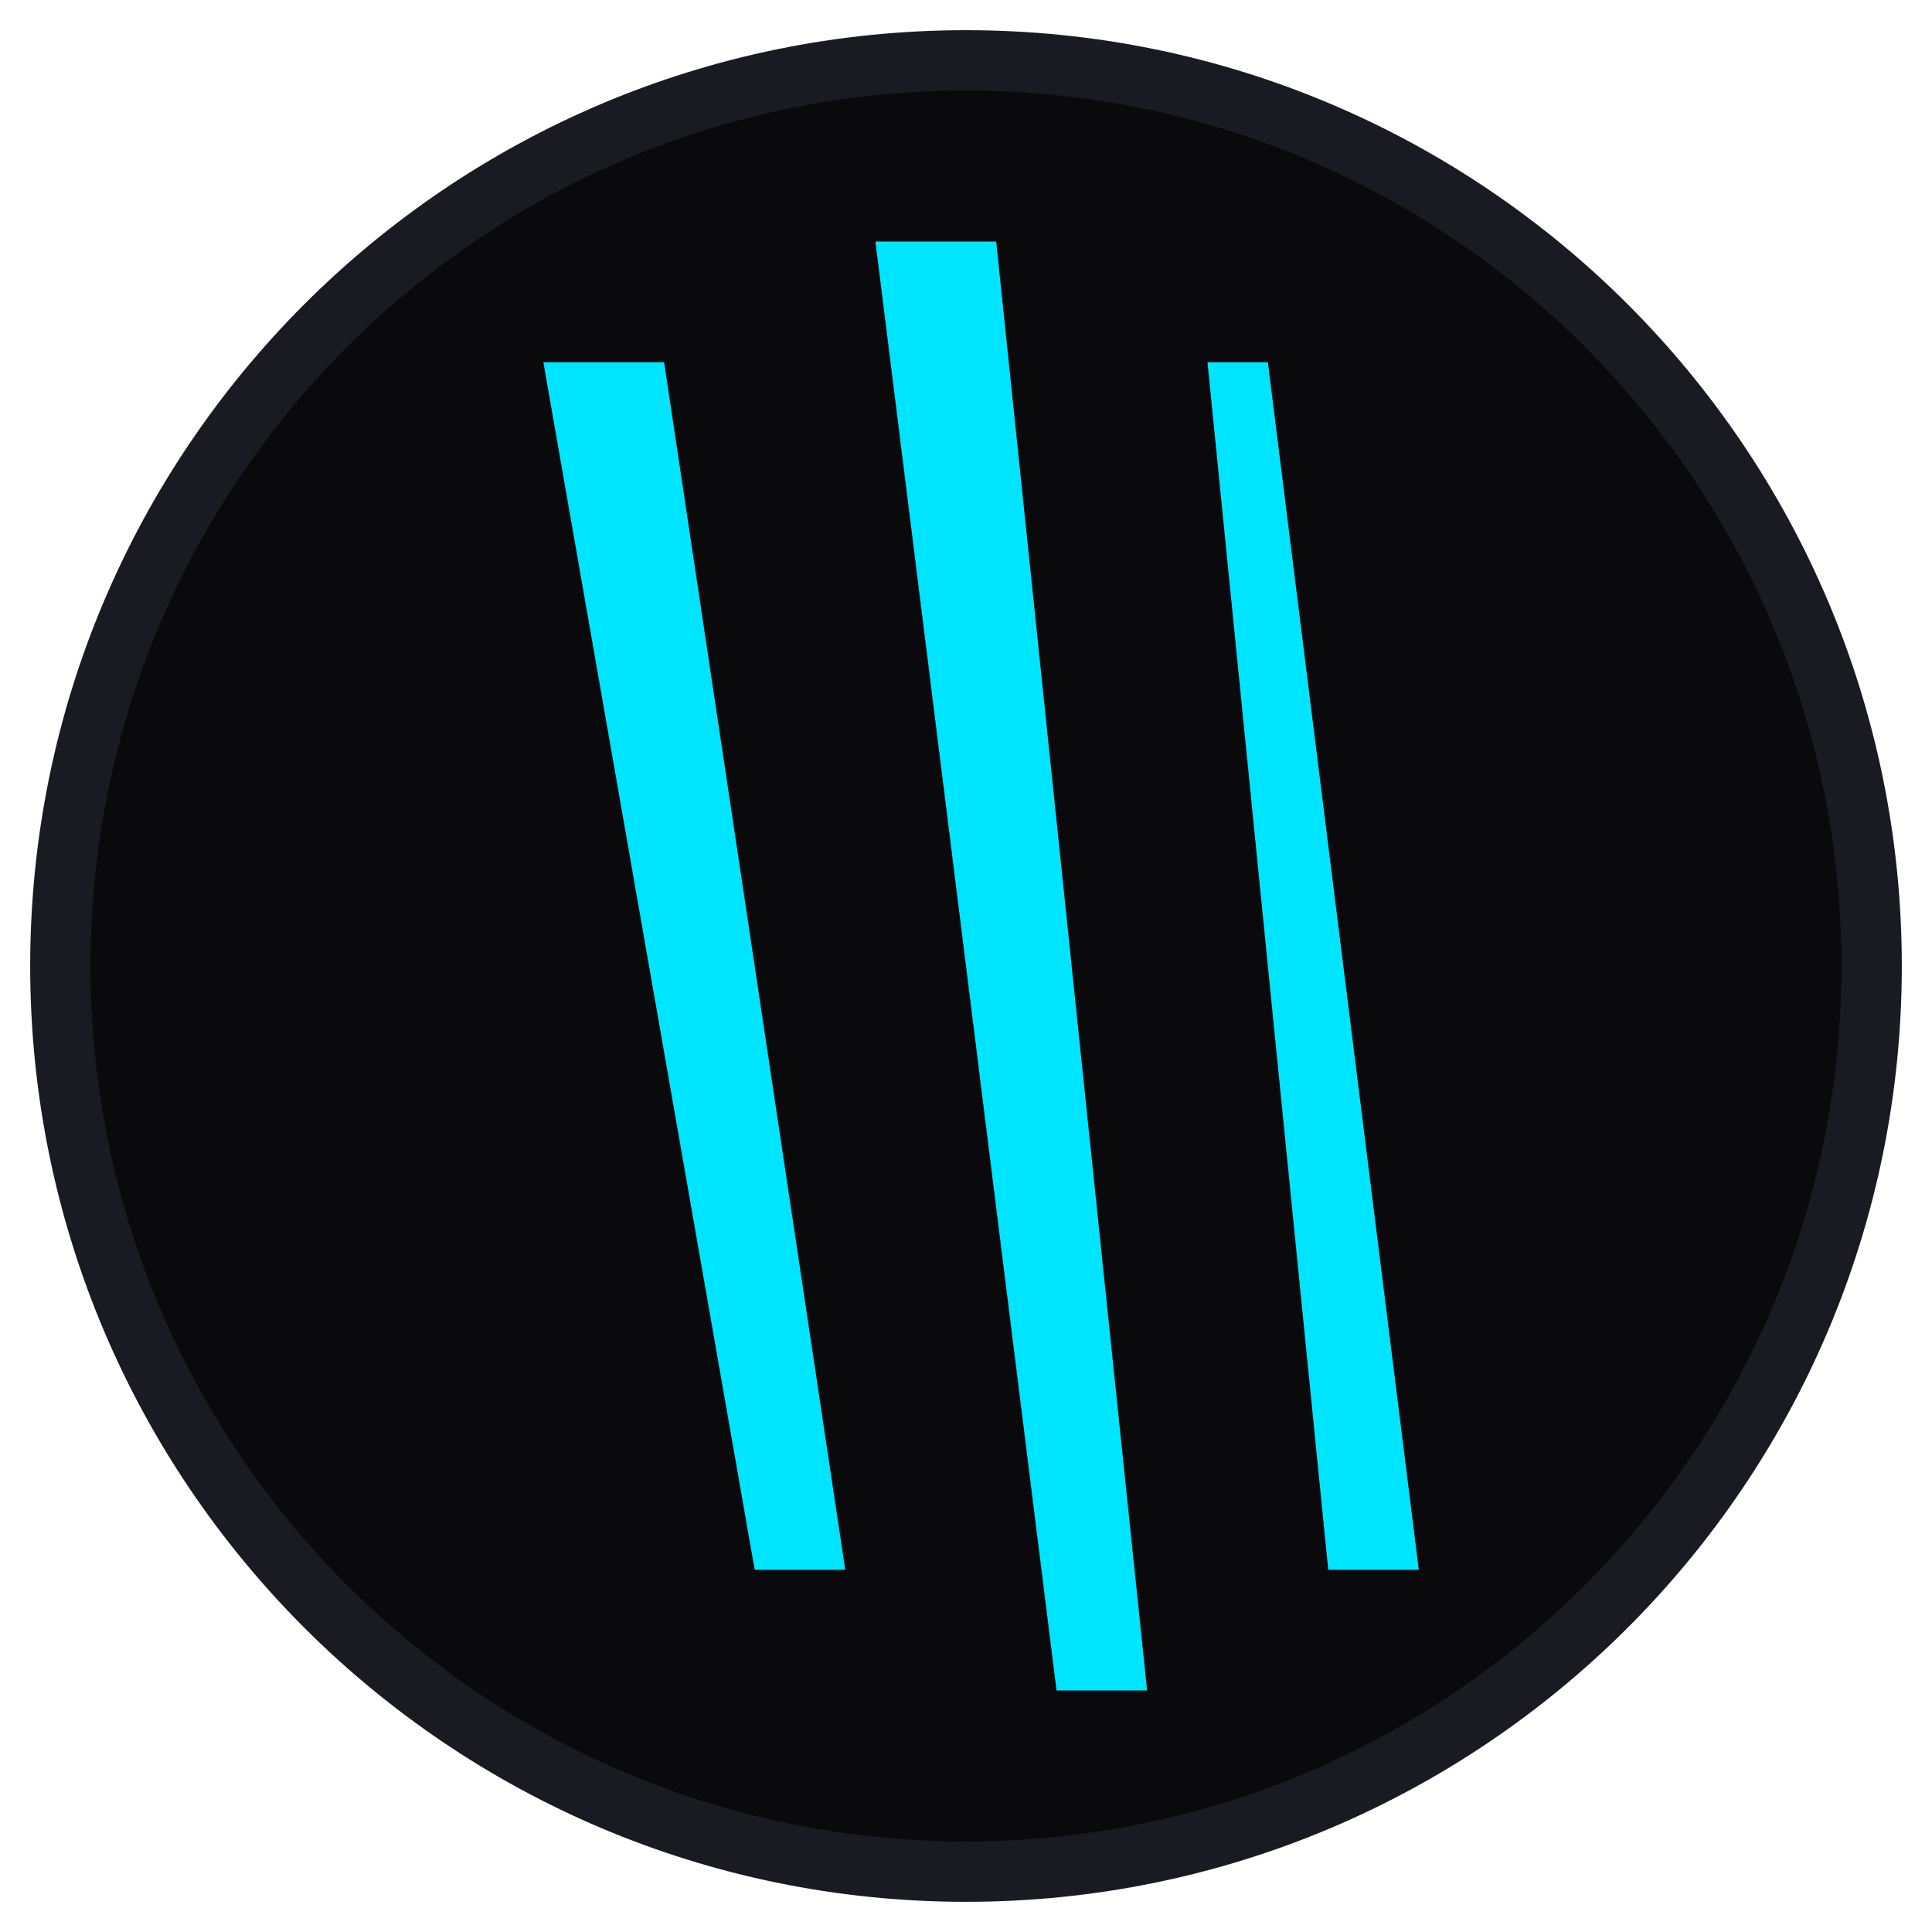
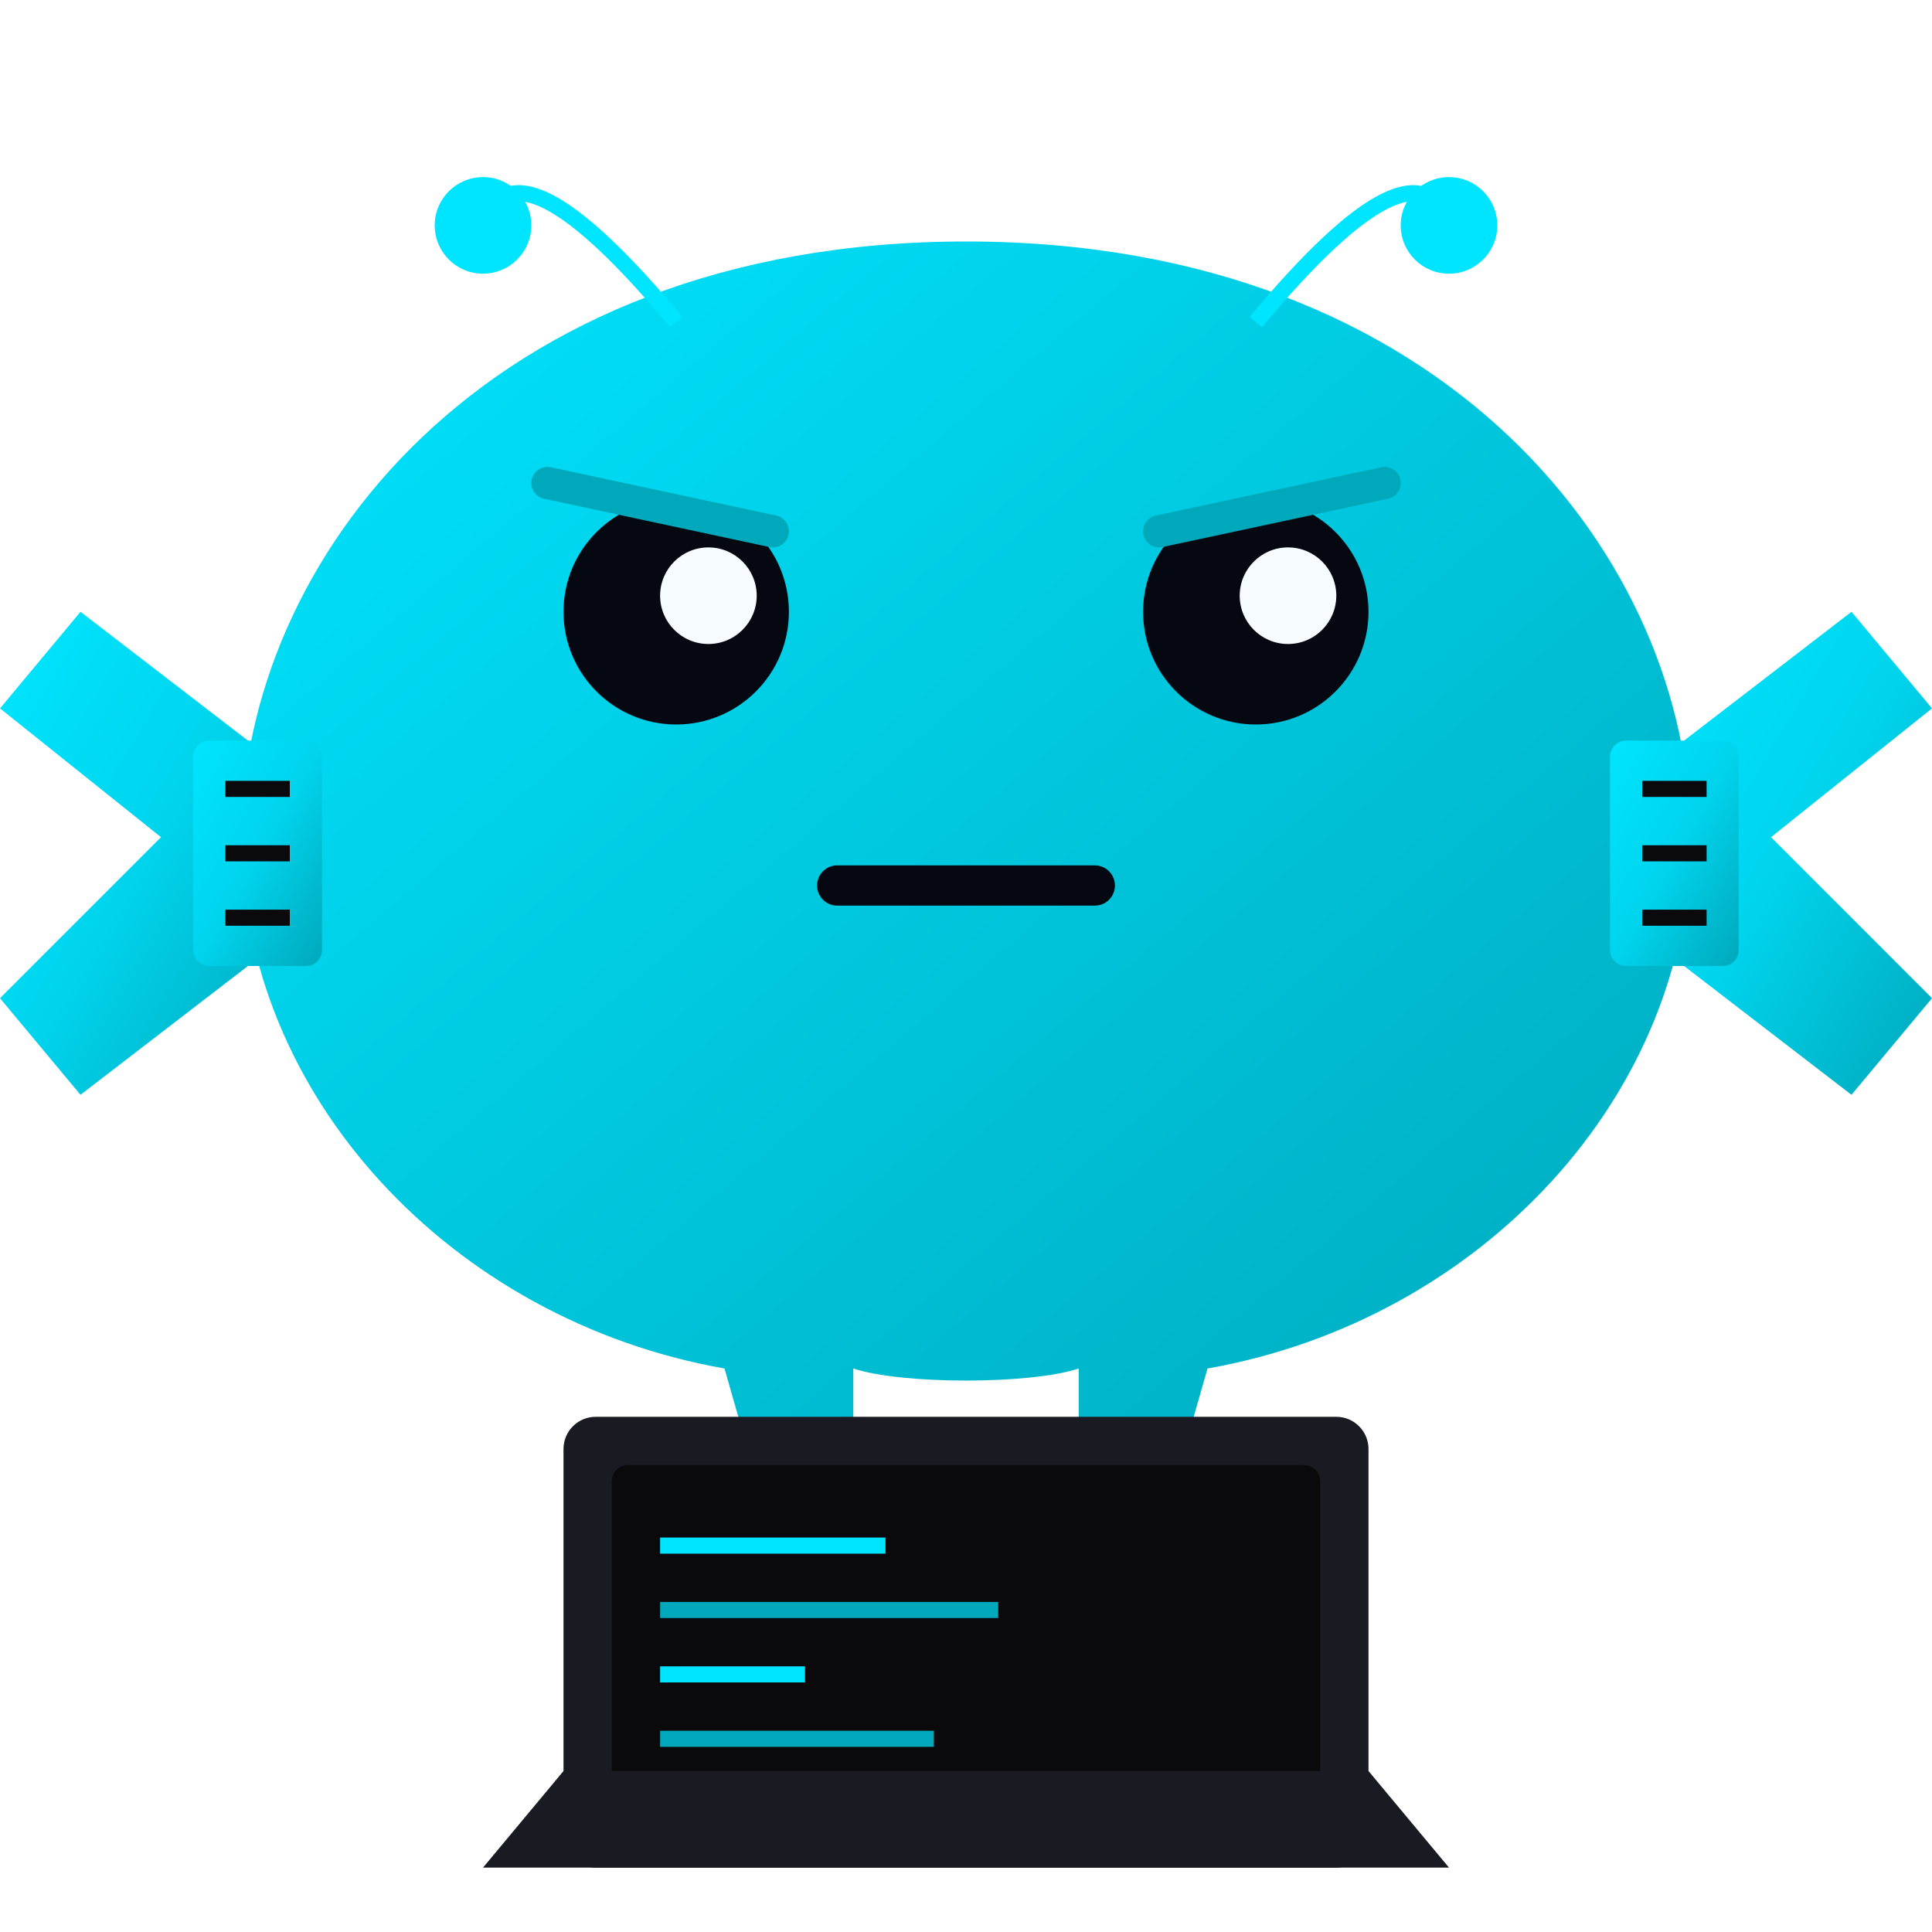
- <svg xmlns="http://www.w3.org/2000/svg" width="32" height="32" viewBox="0 0 32 32" fill="none">
-   <circle cx="16" cy="16" r="15" fill="#0a0a0c" stroke="#1a1a22" stroke-width="1" />
-   <path d="M9 6 L12.5 26 L14 26 L11 6 Z" fill="#00e5ff" />
-   <path d="M14.5 4 L17.5 28 L19 28 L16.5 4 Z" fill="#00e5ff" />
-   <path d="M21 6 L23.5 26 L22 26 L20 6 Z" fill="#00e5ff" />
+ <svg xmlns="http://www.w3.org/2000/svg" viewBox="0 0 120 120" fill="none">
+   <defs>
+     <linearGradient id="claw-gradient" x1="0%" y1="0%" x2="100%" y2="100%">
+       <stop offset="0%" stop-color="#00e5ff" />
+       <stop offset="100%" stop-color="#00a8bb" />
+     </linearGradient>
+     <linearGradient id="claw-metal" x1="0%" y1="0%" x2="100%" y2="100%">
+       <stop offset="0%" stop-color="#00e5ff" />
+       <stop offset="50%" stop-color="#00d4ed" />
+       <stop offset="100%" stop-color="#00a8bb" />
+     </linearGradient>
+   </defs>
+   <path d="M60 15 C30 15 15 35 15 52 C15 68 28 82 45 85 L47 92 L53 92 L53 85 C56 86 64 86 67 85 L67 92 L73 92 L75 85 C92 82 105 68 105 52 C105 35 90 15 60 15Z" fill="url(#claw-gradient)" />
+   <g>
+     <path d="M18 48 L5 38 L0 44 L10 52 L0 62 L5 68 L18 58 Z" fill="url(#claw-metal)" />
+     <rect x="12" y="46" width="8" height="14" rx="1" fill="url(#claw-metal)" />
+     <line x1="14" y1="49" x2="18" y2="49" stroke="#0a0a0c" strokeWidth="1" />
+     <line x1="14" y1="53" x2="18" y2="53" stroke="#0a0a0c" strokeWidth="1" />
+     <line x1="14" y1="57" x2="18" y2="57" stroke="#0a0a0c" strokeWidth="1" />
+   </g>
+   <g>
+     <path d="M102 48 L115 38 L120 44 L110 52 L120 62 L115 68 L102 58 Z" fill="url(#claw-metal)" />
+     <rect x="100" y="46" width="8" height="14" rx="1" fill="url(#claw-metal)" />
+     <line x1="102" y1="49" x2="106" y2="49" stroke="#0a0a0c" strokeWidth="1" />
+     <line x1="102" y1="53" x2="106" y2="53" stroke="#0a0a0c" strokeWidth="1" />
+     <line x1="102" y1="57" x2="106" y2="57" stroke="#0a0a0c" strokeWidth="1" />
+   </g>
+   <path d="M42 20 Q32 8 30 14" stroke="#00e5ff" strokeWidth="3" strokeLinecap="round" />
+   <path d="M78 20 Q88 8 90 14" stroke="#00e5ff" strokeWidth="3" strokeLinecap="round" />
+   <circle cx="30" cy="14" r="3" fill="#00e5ff" />
+   <circle cx="90" cy="14" r="3" fill="#00e5ff" />
+   <circle cx="42" cy="38" r="7" fill="#050810" />
+   <circle cx="78" cy="38" r="7" fill="#050810" />
+   <circle cx="44" cy="37" r="3" fill="#f5fbff" />
+   <circle cx="80" cy="37" r="3" fill="#f5fbff" />
+   <path d="M34 30 L48 33" stroke="#00a8bb" stroke-width="2" stroke-linecap="round" />
+   <path d="M86 30 L72 33" stroke="#00a8bb" stroke-width="2" stroke-linecap="round" />
+   <line x1="52" y1="55" x2="68" y2="55" stroke="#050810" stroke-width="2.5" stroke-linecap="round" />
+   <g>
+     <rect x="35" y="88" width="50" height="28" rx="2" fill="#1a1a22" />
+     <rect x="38" y="91" width="44" height="22" rx="1" fill="#0a0a0c" />
+     <line x1="41" y1="96" x2="55" y2="96" stroke="#00e5ff" strokeWidth="1.5" />
+     <line x1="41" y1="100" x2="62" y2="100" stroke="#00a8bb" strokeWidth="1.5" />
+     <line x1="41" y1="104" x2="50" y2="104" stroke="#00e5ff" strokeWidth="1.5" />
+     <line x1="41" y1="108" x2="58" y2="108" stroke="#00a8bb" strokeWidth="1.5" />
+     <path d="M30 116 L35 110 L85 110 L90 116 Z" fill="#1a1a22" />
+   </g>
</svg>
